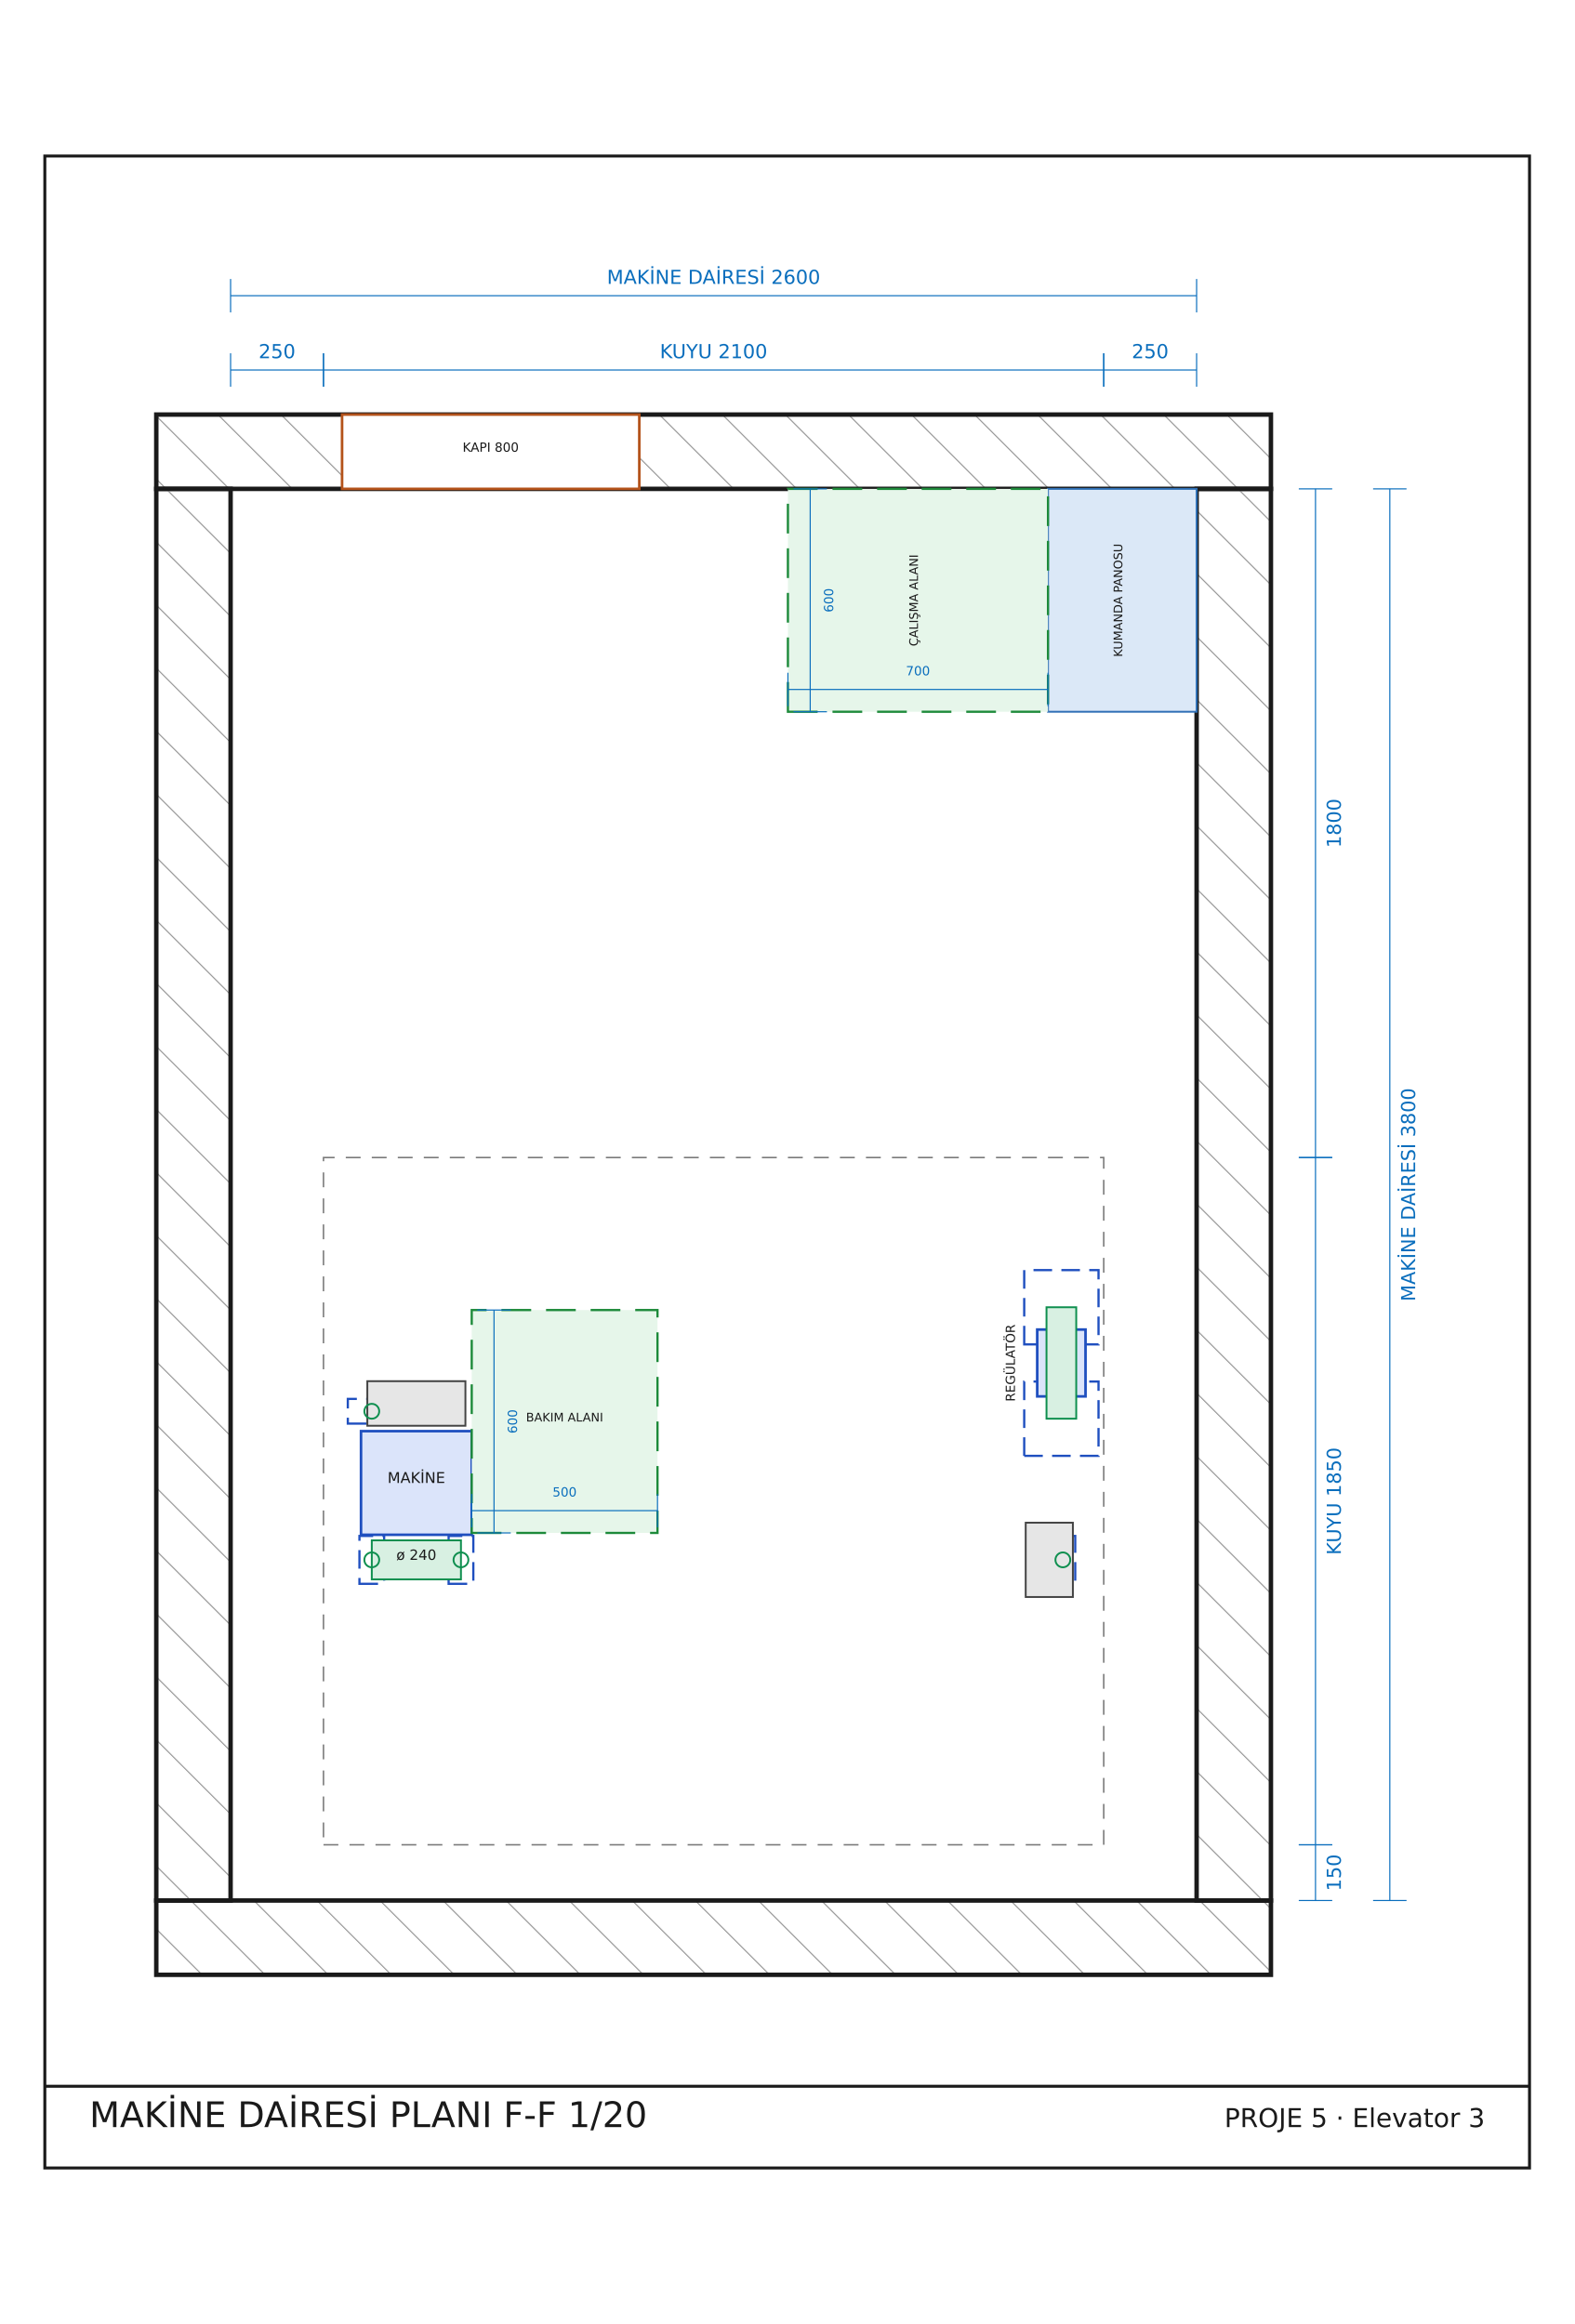
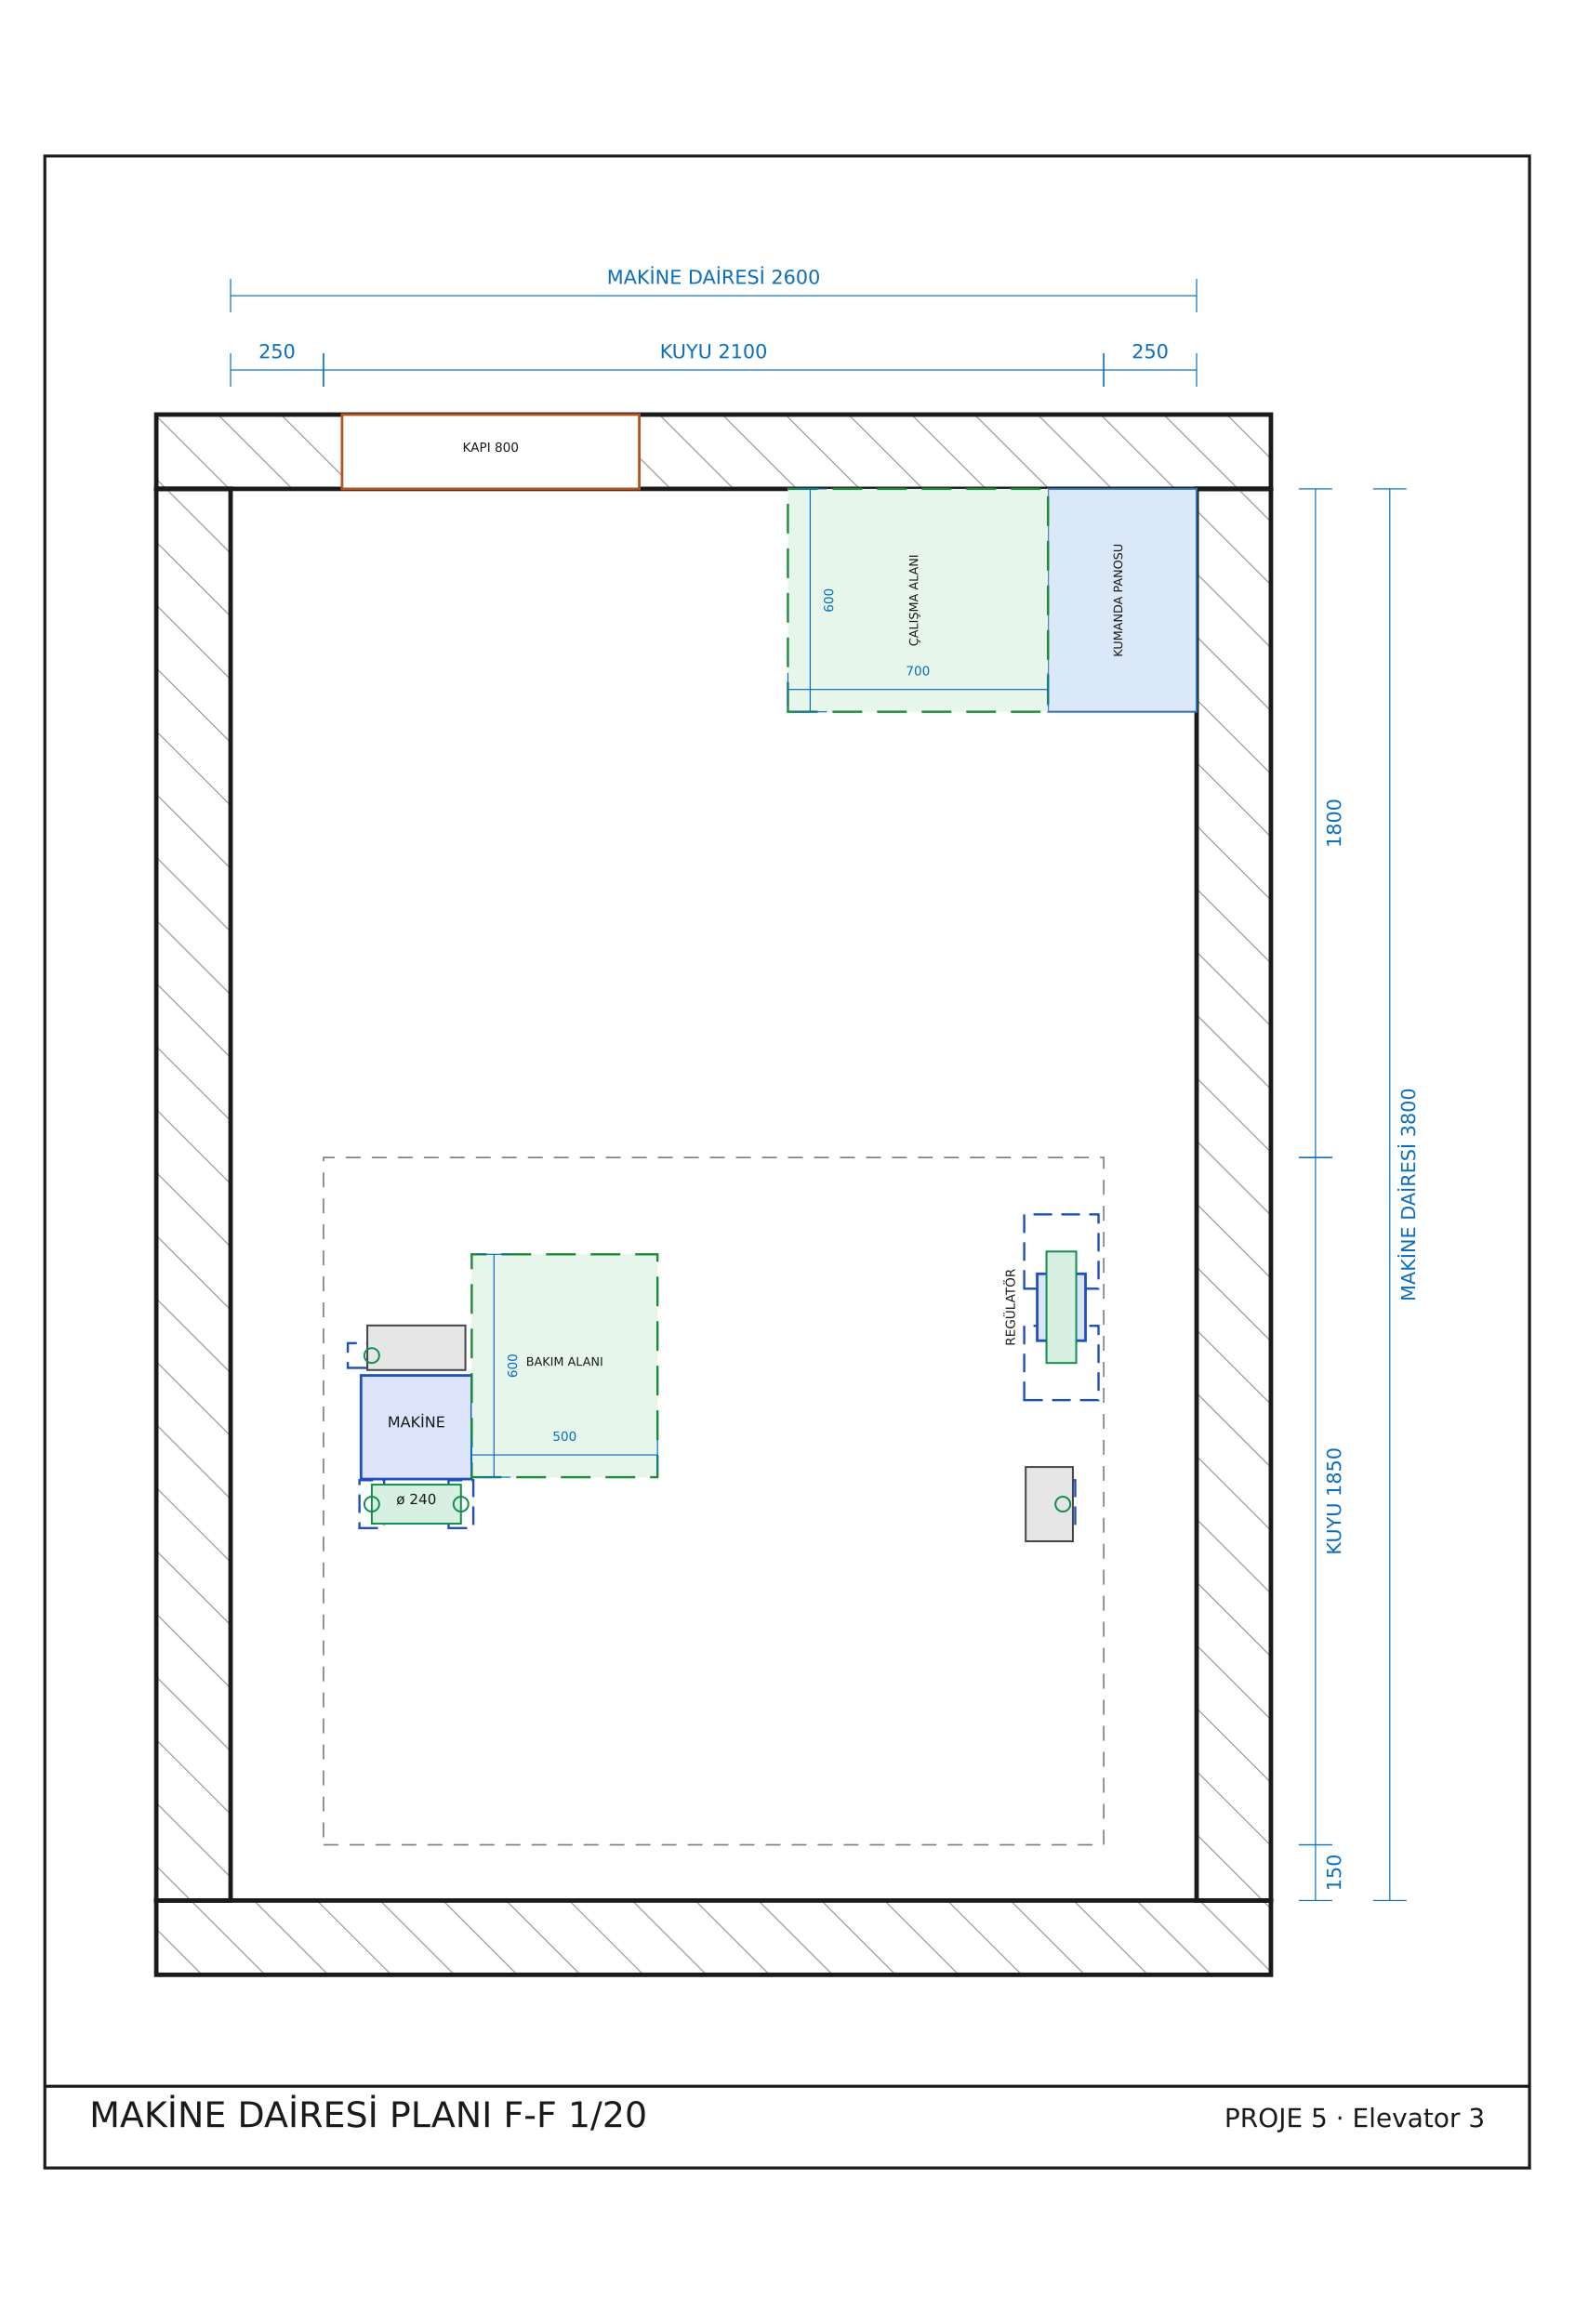
<svg xmlns="http://www.w3.org/2000/svg" viewBox="-870 -4966 4236 6256" width="212mm" height="313mm">
  <defs>
    <pattern id="tarama" width="120" height="120" patternUnits="userSpaceOnUse" patternTransform="rotate(45)">
      <line x1="0" y1="0" x2="0" y2="120" stroke="#9a9a9a" stroke-width="6" />
    </pattern>
    <pattern id="tugla" width="240" height="120" patternUnits="userSpaceOnUse">
      <rect width="240" height="120" fill="#fdf3ee" />
      <path d="M0 0 H240 M0 60 H240 M120 0 V60 M0 60 V120 M240 60 V120" stroke="#c08a6a" stroke-width="5" fill="none" />
    </pattern>
  </defs>
  <rect x="-100000" y="-100000" width="200000" height="200000" fill="#ffffff" />
  <g transform="scale(1,-1)">
    <rect x="-450.0" y="-350.0" width="3000.0" height="200.0" fill="url(#tarama)" stroke="none" />
    <rect x="-450.0" y="-350.0" width="3000.0" height="200.0" fill="none" stroke="#1a1a1a" stroke-width="12" />
    <rect x="-450.0" y="3650.0" width="3000.0" height="200.0" fill="url(#tarama)" stroke="none" />
    <rect x="-450.0" y="3650.0" width="3000.0" height="200.0" fill="none" stroke="#1a1a1a" stroke-width="12" />
    <rect x="-450.0" y="-150.0" width="200.0" height="3800.0" fill="url(#tarama)" stroke="none" />
    <rect x="-450.0" y="-150.0" width="200.0" height="3800.0" fill="none" stroke="#1a1a1a" stroke-width="12" />
    <rect x="2350.0" y="-150.0" width="200.0" height="3800.0" fill="url(#tarama)" stroke="none" />
    <rect x="2350.0" y="-150.0" width="200.0" height="3800.0" fill="none" stroke="#1a1a1a" stroke-width="12" />
    <rect x="-250.0" y="-150.0" width="2600.0" height="3800.0" fill="none" stroke="#1a1a1a" stroke-width="6" />
    <rect x="50.0" y="3650.0" width="800.0" height="200.0" fill="#ffffff" stroke="#b4531b" stroke-width="7" />
    <g transform="translate(450.0,3750.0) scale(1,-1) rotate(-0.0)">
      <text x="0" y="0" font-family="DejaVu Sans, Arial" font-size="34" fill="#1a1a1a" text-anchor="middle">KAPI 800</text>
    </g>
    <rect x="0.0" y="0.0" width="2100.0" height="1850.0" fill="none" stroke="#7a7a7a" stroke-width="4" stroke-dasharray="40 30" />
-     <rect x="336.8" y="702.5" width="66.5" height="128.9" fill="none" stroke="#1f4fbf" stroke-width="6" stroke-dasharray="50 25" />
-     <rect x="96.8" y="702.5" width="66.5" height="128.9" fill="none" stroke="#1f4fbf" stroke-width="6" stroke-dasharray="50 25" />
-     <rect x="65.5" y="1133.8" width="128.9" height="66.5" fill="none" stroke="#1f4fbf" stroke-width="6" stroke-dasharray="50 25" />
-     <rect x="1956.8" y="702.5" width="66.5" height="128.9" fill="none" stroke="#1f4fbf" stroke-width="6" stroke-dasharray="50 25" />
-     <rect x="1886.0" y="1047.0" width="200.0" height="200.0" fill="none" stroke="#1f4fbf" stroke-width="6" stroke-dasharray="50 25" />
-     <rect x="1886.0" y="1347.0" width="200.0" height="200.0" fill="none" stroke="#1f4fbf" stroke-width="6" stroke-dasharray="50 25" />
-     <rect x="101.0" y="834.5" width="298.0" height="279.0" fill="#dbe4fa" stroke="#1f4fbf" stroke-width="7" />
-     <rect x="130.0" y="714.5" width="240.0" height="105.0" fill="#d8f0e2" stroke="#0f8f4f" stroke-width="5" />
-     <g transform="translate(250.0,974.0) scale(1,-1) rotate(-0.0)">
+     <rect x="336.8" y="852.5" width="66.5" height="128.9" fill="none" stroke="#1f4fbf" stroke-width="6" stroke-dasharray="50 25" />
+     <rect x="96.8" y="852.5" width="66.5" height="128.9" fill="none" stroke="#1f4fbf" stroke-width="6" stroke-dasharray="50 25" />
+     <rect x="65.5" y="1283.8" width="128.9" height="66.5" fill="none" stroke="#1f4fbf" stroke-width="6" stroke-dasharray="50 25" />
+     <rect x="1956.8" y="852.5" width="66.5" height="128.9" fill="none" stroke="#1f4fbf" stroke-width="6" stroke-dasharray="50 25" />
+     <rect x="1886.0" y="1197.0" width="200.0" height="200.0" fill="none" stroke="#1f4fbf" stroke-width="6" stroke-dasharray="50 25" />
+     <rect x="1886.0" y="1497.0" width="200.0" height="200.0" fill="none" stroke="#1f4fbf" stroke-width="6" stroke-dasharray="50 25" />
+     <rect x="101.0" y="984.5" width="298.0" height="279.0" fill="#dbe4fa" stroke="#1f4fbf" stroke-width="7" />
+     <rect x="130.0" y="864.5" width="240.0" height="105.0" fill="#d8f0e2" stroke="#0f8f4f" stroke-width="5" />
+     <g transform="translate(250.0,1124.0) scale(1,-1) rotate(-0.0)">
      <text x="0" y="0" font-family="DejaVu Sans, Arial" font-size="40" fill="#1a1a1a" text-anchor="middle">MAKİNE</text>
    </g>
-     <g transform="translate(250.0,767.0) scale(1,-1) rotate(-0.0)">
+     <g transform="translate(250.0,917.0) scale(1,-1) rotate(-0.0)">
      <text x="0" y="0" font-family="DejaVu Sans, Arial" font-size="38" fill="#1a1a1a" text-anchor="middle">ø 240</text>
    </g>
-     <rect x="118.0" y="1128.0" width="264.0" height="120.0" fill="#e6e6e6" stroke="#444444" stroke-width="5" />
-     <rect x="1890.0" y="667.0" width="127.0" height="200.0" fill="#e6e6e6" stroke="#444444" stroke-width="5" />
-     <rect x="1921.0" y="1207.0" width="130.0" height="180.0" fill="#dbe4fa" stroke="#1f4fbf" stroke-width="7" />
-     <rect x="1946.0" y="1147.0" width="80.0" height="300.0" fill="#d8f0e2" stroke="#0f8f4f" stroke-width="5" />
-     <g transform="translate(1861.0,1297.0) scale(1,-1) rotate(-90.0)">
+     <rect x="118.0" y="1278.0" width="264.0" height="120.0" fill="#e6e6e6" stroke="#444444" stroke-width="5" />
+     <rect x="1890.0" y="817.0" width="127.0" height="200.0" fill="#e6e6e6" stroke="#444444" stroke-width="5" />
+     <rect x="1921.0" y="1357.0" width="130.0" height="180.0" fill="#dbe4fa" stroke="#1f4fbf" stroke-width="7" />
+     <rect x="1946.0" y="1297.0" width="80.0" height="300.0" fill="#d8f0e2" stroke="#0f8f4f" stroke-width="5" />
+     <g transform="translate(1861.0,1447.0) scale(1,-1) rotate(-90.0)">
      <text x="0" y="0" font-family="DejaVu Sans, Arial" font-size="34" fill="#1a1a1a" text-anchor="middle">REGÜLATÖR</text>
    </g>
-     <circle cx="370.0" cy="767.0" r="20.0" fill="none" stroke="#0f8f4f" stroke-width="5" />
-     <circle cx="1990.0" cy="767.0" r="20.0" fill="none" stroke="#0f8f4f" stroke-width="5" />
-     <circle cx="130.0" cy="767.0" r="20.0" fill="none" stroke="#0f8f4f" stroke-width="5" />
-     <circle cx="130.0" cy="1167.0" r="20.0" fill="none" stroke="#0f8f4f" stroke-width="5" />
+     <circle cx="370.0" cy="917.0" r="20.0" fill="none" stroke="#0f8f4f" stroke-width="5" />
+     <circle cx="1990.0" cy="917.0" r="20.0" fill="none" stroke="#0f8f4f" stroke-width="5" />
+     <circle cx="130.0" cy="917.0" r="20.0" fill="none" stroke="#0f8f4f" stroke-width="5" />
+     <circle cx="130.0" cy="1317.0" r="20.0" fill="none" stroke="#0f8f4f" stroke-width="5" />
    <rect x="1950.0" y="3050.0" width="400.0" height="600.0" fill="#dbe8f7" stroke="#2f6fb5" stroke-width="5" />
    <rect x="1250.0" y="3050.0" width="700.0" height="600.0" fill="#e6f6ea" stroke="#1d8a3a" stroke-width="6" stroke-dasharray="80 40" />
    <g transform="translate(2150.0,3350.0) scale(1,-1) rotate(-90.0)">
      <text x="0" y="0" font-family="DejaVu Sans, Arial" font-size="32" fill="#1a1a1a" text-anchor="middle">KUMANDA PANOSU</text>
    </g>
    <g transform="translate(1600.0,3350.0) scale(1,-1) rotate(-90.0)">
      <text x="0" y="0" font-family="DejaVu Sans, Arial" font-size="32" fill="#1a1a1a" text-anchor="middle">ÇALIŞMA ALANI</text>
    </g>
-     <rect x="399.0" y="839.5" width="500.0" height="600.0" fill="#e6f6ea" stroke="#1d8a3a" stroke-width="6" stroke-dasharray="80 40" />
-     <g transform="translate(649.0,1139.5) scale(1,-1) rotate(-0.0)">
+     <rect x="399.0" y="989.5" width="500.0" height="600.0" fill="#e6f6ea" stroke="#1d8a3a" stroke-width="6" stroke-dasharray="80 40" />
+     <g transform="translate(649.0,1289.5) scale(1,-1) rotate(-0.0)">
      <text x="0" y="0" font-family="DejaVu Sans, Arial" font-size="32" fill="#1a1a1a" text-anchor="middle">BAKIM ALANI</text>
    </g>
    <line x1="-250.0" y1="3970.0" x2="0.0" y2="3970.0" stroke="#0a6ebd" stroke-width="3" />
    <line x1="-250.0" y1="3925.0" x2="-250.0" y2="4015.0" stroke="#0a6ebd" stroke-width="3" />
    <line x1="0.0" y1="3925.0" x2="0.0" y2="4015.0" stroke="#0a6ebd" stroke-width="3" />
    <g transform="translate(-125.0,4001.8) scale(1,-1) rotate(-0.0)">
      <text x="0" y="0" font-family="DejaVu Sans, Arial" font-size="52" fill="#0a6ebd" text-anchor="middle">250</text>
    </g>
    <line x1="0.0" y1="3970.0" x2="2100.0" y2="3970.0" stroke="#0a6ebd" stroke-width="3" />
    <line x1="0.0" y1="3925.0" x2="0.0" y2="4015.0" stroke="#0a6ebd" stroke-width="3" />
    <line x1="2100.0" y1="3925.0" x2="2100.0" y2="4015.0" stroke="#0a6ebd" stroke-width="3" />
    <g transform="translate(1050.0,4001.8) scale(1,-1) rotate(-0.0)">
      <text x="0" y="0" font-family="DejaVu Sans, Arial" font-size="52" fill="#0a6ebd" text-anchor="middle">KUYU 2100</text>
    </g>
    <line x1="2100.0" y1="3970.0" x2="2350.0" y2="3970.0" stroke="#0a6ebd" stroke-width="3" />
    <line x1="2100.0" y1="3925.0" x2="2100.0" y2="4015.0" stroke="#0a6ebd" stroke-width="3" />
    <line x1="2350.0" y1="3925.0" x2="2350.0" y2="4015.0" stroke="#0a6ebd" stroke-width="3" />
    <g transform="translate(2225.0,4001.8) scale(1,-1) rotate(-0.0)">
      <text x="0" y="0" font-family="DejaVu Sans, Arial" font-size="52" fill="#0a6ebd" text-anchor="middle">250</text>
    </g>
    <line x1="-250.0" y1="4170.0" x2="2350.0" y2="4170.0" stroke="#0a6ebd" stroke-width="3" />
    <line x1="-250.0" y1="4125.0" x2="-250.0" y2="4215.0" stroke="#0a6ebd" stroke-width="3" />
    <line x1="2350.0" y1="4125.0" x2="2350.0" y2="4215.0" stroke="#0a6ebd" stroke-width="3" />
    <g transform="translate(1050.0,4201.8) scale(1,-1) rotate(-0.0)">
      <text x="0" y="0" font-family="DejaVu Sans, Arial" font-size="52" fill="#0a6ebd" text-anchor="middle">MAKİNE DAİRESİ 2600</text>
    </g>
    <line x1="2670.0" y1="-150.0" x2="2670.0" y2="0.0" stroke="#0a6ebd" stroke-width="3" />
    <line x1="2625.0" y1="-150.0" x2="2715.0" y2="-150.0" stroke="#0a6ebd" stroke-width="3" />
    <line x1="2625.0" y1="0.0" x2="2715.0" y2="0.0" stroke="#0a6ebd" stroke-width="3" />
    <g transform="translate(2738.2,-75.0) scale(1,-1) rotate(-90.0)">
      <text x="0" y="0" font-family="DejaVu Sans, Arial" font-size="52" fill="#0a6ebd" text-anchor="middle">150</text>
    </g>
    <line x1="2670.0" y1="0.0" x2="2670.0" y2="1850.0" stroke="#0a6ebd" stroke-width="3" />
    <line x1="2625.0" y1="0.0" x2="2715.0" y2="0.0" stroke="#0a6ebd" stroke-width="3" />
    <line x1="2625.0" y1="1850.0" x2="2715.0" y2="1850.0" stroke="#0a6ebd" stroke-width="3" />
    <g transform="translate(2738.2,925.0) scale(1,-1) rotate(-90.0)">
      <text x="0" y="0" font-family="DejaVu Sans, Arial" font-size="52" fill="#0a6ebd" text-anchor="middle">KUYU 1850</text>
    </g>
    <line x1="2670.0" y1="1850.0" x2="2670.0" y2="3650.0" stroke="#0a6ebd" stroke-width="3" />
    <line x1="2625.0" y1="1850.0" x2="2715.0" y2="1850.0" stroke="#0a6ebd" stroke-width="3" />
    <line x1="2625.0" y1="3650.0" x2="2715.0" y2="3650.0" stroke="#0a6ebd" stroke-width="3" />
    <g transform="translate(2738.2,2750.0) scale(1,-1) rotate(-90.0)">
      <text x="0" y="0" font-family="DejaVu Sans, Arial" font-size="52" fill="#0a6ebd" text-anchor="middle">1800</text>
    </g>
    <line x1="2870.0" y1="-150.0" x2="2870.0" y2="3650.0" stroke="#0a6ebd" stroke-width="3" />
    <line x1="2825.0" y1="-150.0" x2="2915.0" y2="-150.0" stroke="#0a6ebd" stroke-width="3" />
    <line x1="2825.0" y1="3650.0" x2="2915.0" y2="3650.0" stroke="#0a6ebd" stroke-width="3" />
    <g transform="translate(2938.2,1750.0) scale(1,-1) rotate(-90.0)">
      <text x="0" y="0" font-family="DejaVu Sans, Arial" font-size="52" fill="#0a6ebd" text-anchor="middle">MAKİNE DAİRESİ 3800</text>
    </g>
    <line x1="1250.0" y1="3110.0" x2="1950.0" y2="3110.0" stroke="#0a6ebd" stroke-width="3" />
    <line x1="1250.0" y1="3065.0" x2="1250.0" y2="3155.0" stroke="#0a6ebd" stroke-width="3" />
    <line x1="1950.0" y1="3065.0" x2="1950.0" y2="3155.0" stroke="#0a6ebd" stroke-width="3" />
    <g transform="translate(1600.0,3148.1) scale(1,-1) rotate(-0.0)">
      <text x="0" y="0" font-family="DejaVu Sans, Arial" font-size="34" fill="#0a6ebd" text-anchor="middle">700</text>
    </g>
    <line x1="1310.0" y1="3050.0" x2="1310.0" y2="3650.0" stroke="#0a6ebd" stroke-width="3" />
    <line x1="1265.0" y1="3050.0" x2="1355.0" y2="3050.0" stroke="#0a6ebd" stroke-width="3" />
    <line x1="1265.0" y1="3650.0" x2="1355.0" y2="3650.0" stroke="#0a6ebd" stroke-width="3" />
    <g transform="translate(1371.9,3350.0) scale(1,-1) rotate(-90.0)">
      <text x="0" y="0" font-family="DejaVu Sans, Arial" font-size="34" fill="#0a6ebd" text-anchor="middle">600</text>
    </g>
-     <line x1="399.0" y1="899.5" x2="899.0" y2="899.5" stroke="#0a6ebd" stroke-width="3" />
-     <line x1="399.0" y1="854.5" x2="399.0" y2="944.5" stroke="#0a6ebd" stroke-width="3" />
-     <line x1="899.0" y1="854.5" x2="899.0" y2="944.5" stroke="#0a6ebd" stroke-width="3" />
-     <g transform="translate(649.0,937.6) scale(1,-1) rotate(-0.0)">
+     <line x1="399.0" y1="1049.5" x2="899.0" y2="1049.5" stroke="#0a6ebd" stroke-width="3" />
+     <line x1="399.0" y1="1004.5" x2="399.0" y2="1094.5" stroke="#0a6ebd" stroke-width="3" />
+     <line x1="899.0" y1="1004.5" x2="899.0" y2="1094.5" stroke="#0a6ebd" stroke-width="3" />
+     <g transform="translate(649.0,1087.6) scale(1,-1) rotate(-0.0)">
      <text x="0" y="0" font-family="DejaVu Sans, Arial" font-size="34" fill="#0a6ebd" text-anchor="middle">500</text>
    </g>
-     <line x1="459.0" y1="839.5" x2="459.0" y2="1439.5" stroke="#0a6ebd" stroke-width="3" />
-     <line x1="414.0" y1="839.5" x2="504.0" y2="839.5" stroke="#0a6ebd" stroke-width="3" />
-     <line x1="414.0" y1="1439.5" x2="504.0" y2="1439.5" stroke="#0a6ebd" stroke-width="3" />
-     <g transform="translate(520.9,1139.5) scale(1,-1) rotate(-90.0)">
+     <line x1="459.0" y1="989.5" x2="459.0" y2="1589.5" stroke="#0a6ebd" stroke-width="3" />
+     <line x1="414.0" y1="989.5" x2="504.0" y2="989.5" stroke="#0a6ebd" stroke-width="3" />
+     <line x1="414.0" y1="1589.5" x2="504.0" y2="1589.5" stroke="#0a6ebd" stroke-width="3" />
+     <g transform="translate(520.9,1289.5) scale(1,-1) rotate(-90.0)">
      <text x="0" y="0" font-family="DejaVu Sans, Arial" font-size="34" fill="#0a6ebd" text-anchor="middle">600</text>
    </g>
    <rect x="-750.0" y="-870.0" width="3996.0" height="5416.0" fill="none" stroke="#1a1a1a" stroke-width="8" />
    <line x1="-750.0" y1="-650.0" x2="3246.0" y2="-650.0" stroke="#1a1a1a" stroke-width="8" />
    <g transform="translate(-630.0,-760.0) scale(1,-1) rotate(-0.0)">
      <text x="0" y="0" font-family="DejaVu Sans, Arial" font-size="95" fill="#1a1a1a" text-anchor="start">MAKİNE DAİRESİ PLANI  F-F   1/20</text>
    </g>
    <g transform="translate(3126.0,-760.0) scale(1,-1) rotate(-0.0)">
      <text x="0" y="0" font-family="DejaVu Sans, Arial" font-size="70" fill="#1a1a1a" text-anchor="end">PROJE 5  ·  Elevator 3</text>
    </g>
  </g>
</svg>
